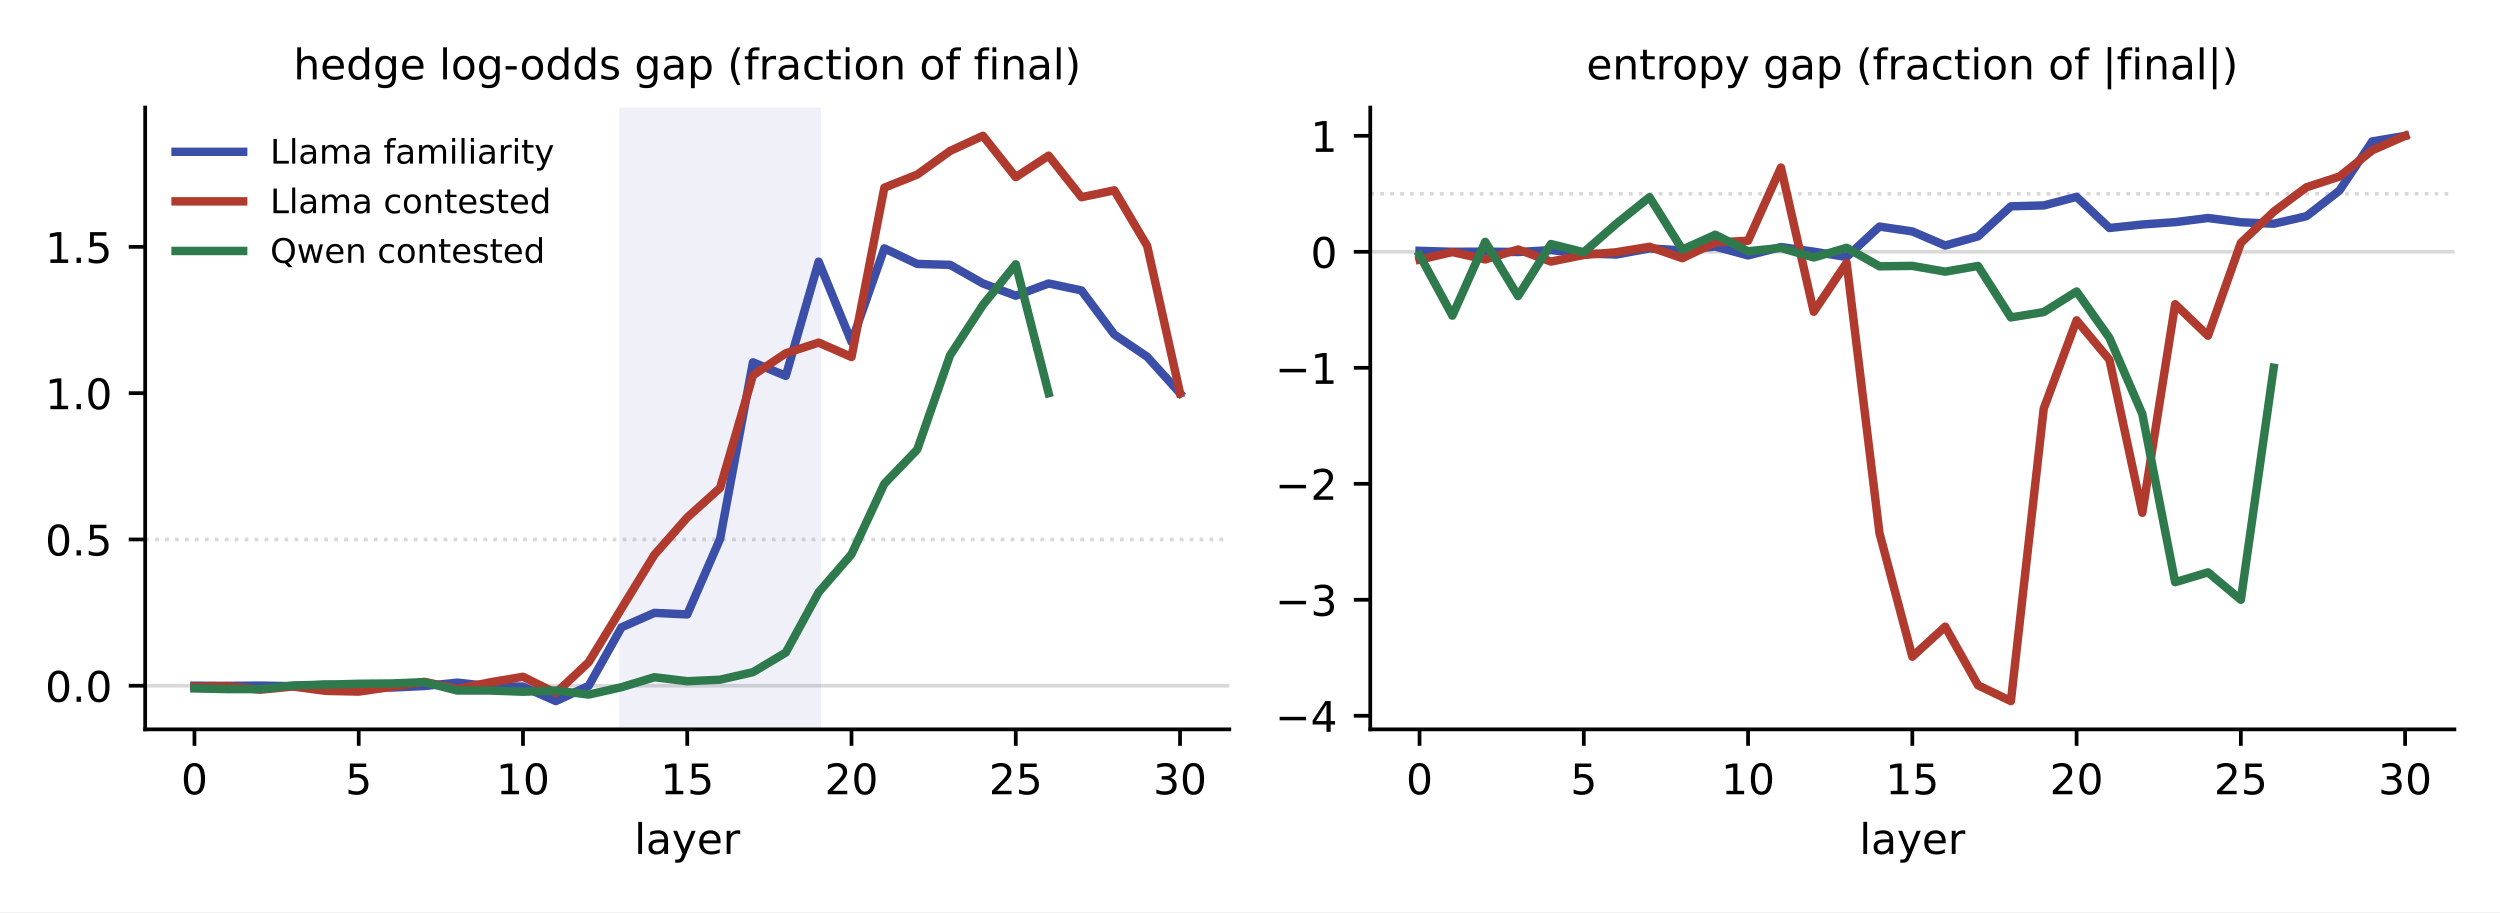
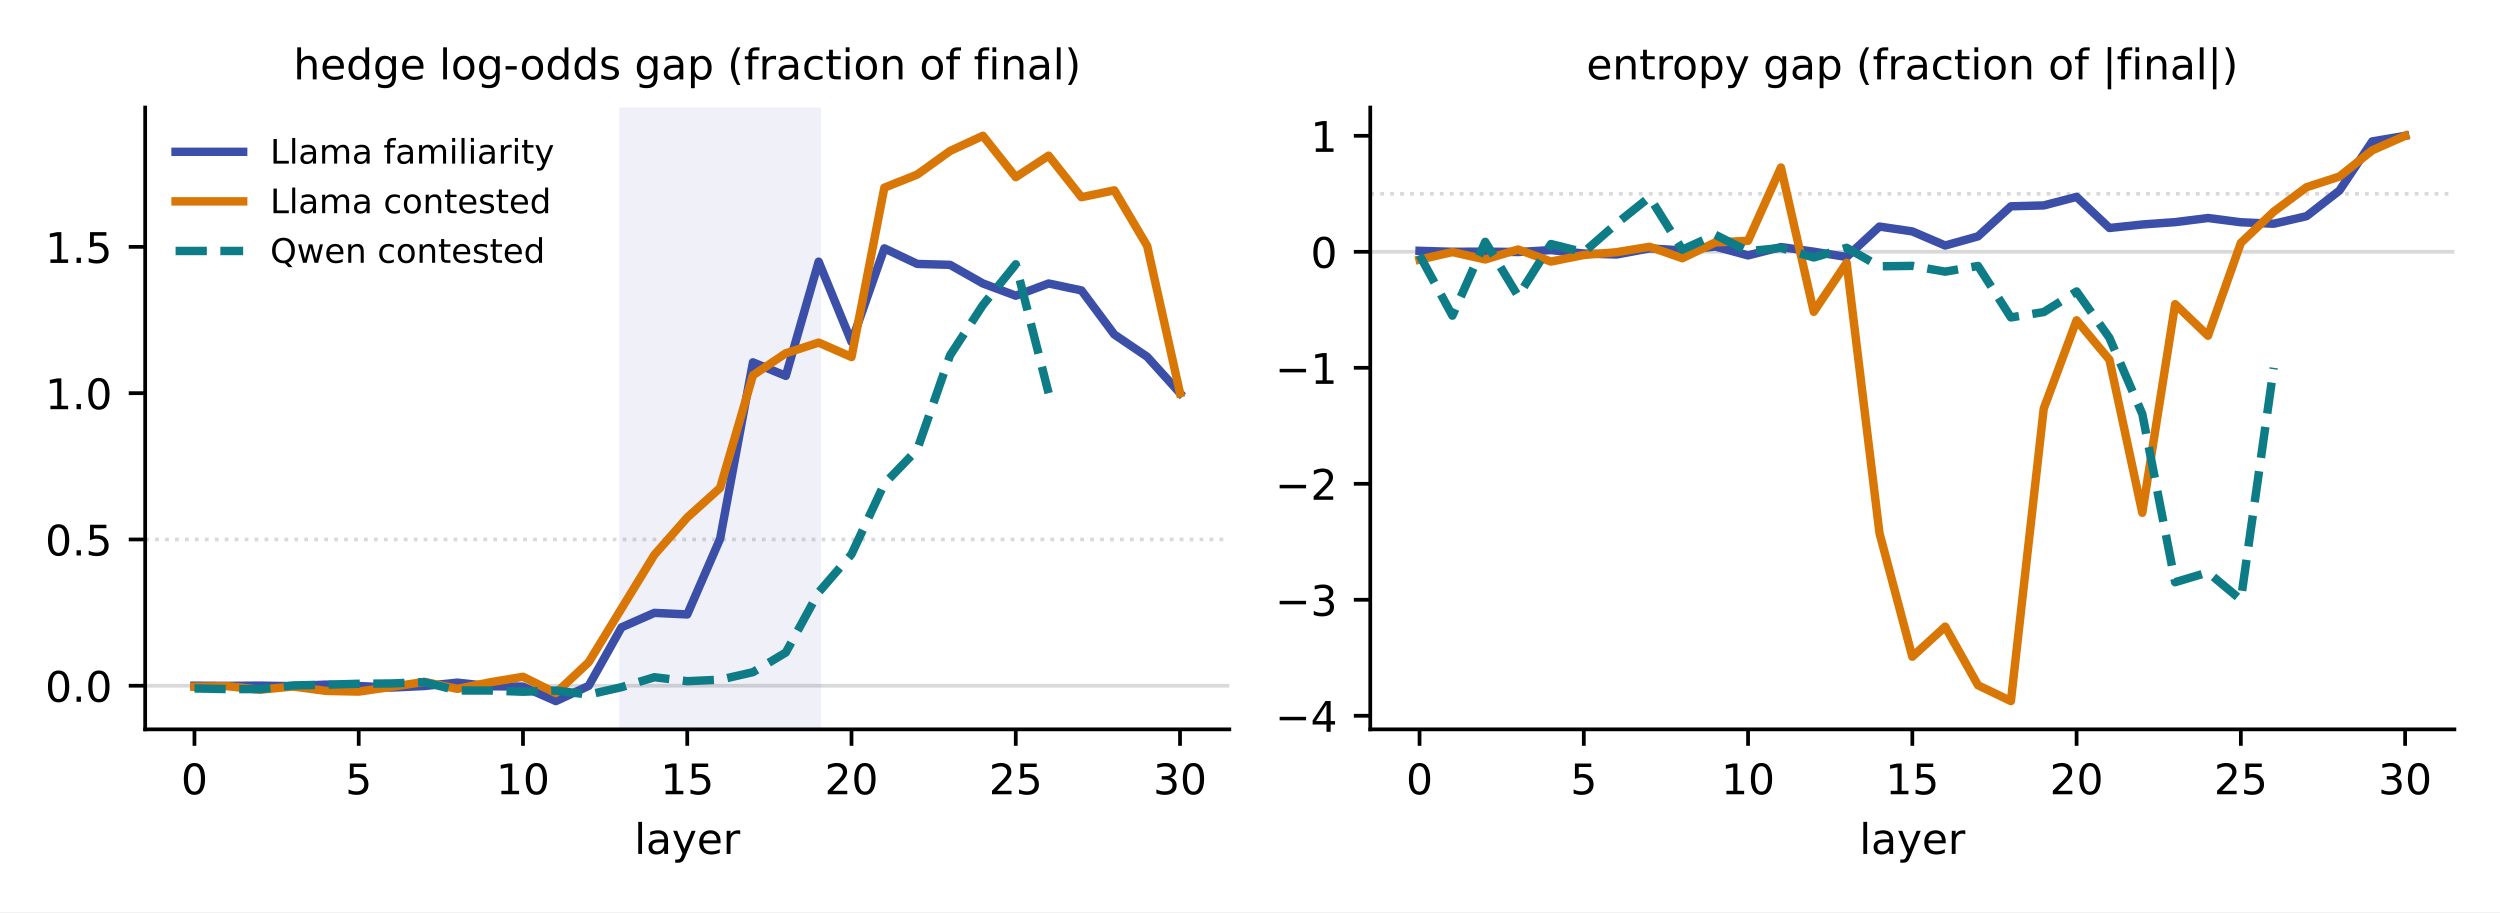
<svg xmlns="http://www.w3.org/2000/svg" xmlns:xlink="http://www.w3.org/1999/xlink" width="532.8pt" height="194.4pt" viewBox="0 0 532.8 194.4" version="1.1">
  <defs>
    <style type="text/css">*{stroke-linejoin: round; stroke-linecap: butt}</style>
  </defs>
  <g id="figure_1">
    <g id="patch_1">
      <path d="M 0 194.4  L 532.8 194.4  L 532.8 0  L 0 0  z " style="fill: #ffffff" />
    </g>
    <g id="axes_1">
      <g id="patch_2">
        <path d="M 30.94 155.44  L 261.99 155.44  L 261.99 22.92  L 30.94 22.92  z " style="fill: #ffffff" />
      </g>
      <g id="line2d_1">
-         <path d="M 30.94 146.149  L 261.99 146.149  " clip-path="url(#pe43bc5d758)" style="fill: none; stroke: #d9d9d9; stroke-width: 0.8; stroke-linecap: square" />
+         <path d="M 30.94 146.149  L 261.99 146.149  " clip-path="url(#p97db6ee5e7)" style="fill: none; stroke: #d9d9d9; stroke-width: 0.8; stroke-linecap: square" />
      </g>
      <g id="line2d_2">
-         <path d="M 30.94 114.971  L 261.99 114.971  " clip-path="url(#pe43bc5d758)" style="fill: none; stroke-dasharray: 0.8,1.32; stroke-dashoffset: 0; stroke: #d9d9d9; stroke-width: 0.8" />
+         <path d="M 30.94 114.971  L 261.99 114.971  " clip-path="url(#p97db6ee5e7)" style="fill: none; stroke-dasharray: 0.8,1.32; stroke-dashoffset: 0; stroke: #d9d9d9; stroke-width: 0.8" />
      </g>
      <g id="patch_3">
-         <path d="M 132.462 155.44  L 174.471 155.44  L 174.471 22.92  L 132.462 22.92  z " clip-path="url(#pe43bc5d758)" style="fill: #3b4fa8; opacity: 0.08; stroke: #3b4fa8; stroke-linejoin: miter" />
+         <path d="M 132.462 155.44  L 174.471 155.44  L 174.471 22.92  L 132.462 22.92  z " clip-path="url(#p97db6ee5e7)" style="fill: #3b4fa8; opacity: 0.08; stroke: #3b4fa8; stroke-linejoin: miter" />
      </g>
      <g id="matplotlib.axis_1">
        <g id="xtick_1">
          <g id="line2d_3">
            <defs>
-               <path id="mcd26a7accd" d="M 0 0  L 0 3.5  " style="stroke: #000000; stroke-width: 0.8" />
+               <path id="m2cc9c3b77b" d="M 0 0  L 0 3.5  " style="stroke: #000000; stroke-width: 0.8" />
            </defs>
            <g>
-               <use xlink:href="#mcd26a7accd" x="41.442" y="155.44" style="stroke: #000000; stroke-width: 0.8" />
+               <use xlink:href="#m2cc9c3b77b" x="41.442" y="155.44" style="stroke: #000000; stroke-width: 0.8" />
            </g>
          </g>
          <g id="text_1">
            <g transform="translate(38.57915 169.2786) scale(0.09 -0.09)">
              <defs>
                <path id="DejaVuSans-30" d="M 2034 4250  Q 1547 4250 1301 3770  Q 1056 3291 1056 2328  Q 1056 1369 1301 889  Q 1547 409 2034 409  Q 2525 409 2770 889  Q 3016 1369 3016 2328  Q 3016 3291 2770 3770  Q 2525 4250 2034 4250  z M 2034 4750  Q 2819 4750 3233 4129  Q 3647 3509 3647 2328  Q 3647 1150 3233 529  Q 2819 -91 2034 -91  Q 1250 -91 836 529  Q 422 1150 422 2328  Q 422 3509 836 4129  Q 1250 4750 2034 4750  z " transform="scale(0.015625)" />
              </defs>
              <use xlink:href="#DejaVuSans-30" />
            </g>
          </g>
        </g>
        <g id="xtick_2">
          <g id="line2d_4">
            <g>
-               <use xlink:href="#mcd26a7accd" x="76.45" y="155.44" style="stroke: #000000; stroke-width: 0.8" />
+               <use xlink:href="#m2cc9c3b77b" x="76.45" y="155.44" style="stroke: #000000; stroke-width: 0.8" />
            </g>
          </g>
          <g id="text_2">
            <g transform="translate(73.58672 169.2786) scale(0.09 -0.09)">
              <defs>
                <path id="DejaVuSans-35" d="M 691 4666  L 3169 4666  L 3169 4134  L 1269 4134  L 1269 2991  Q 1406 3038 1543 3061  Q 1681 3084 1819 3084  Q 2600 3084 3056 2656  Q 3513 2228 3513 1497  Q 3513 744 3044 326  Q 2575 -91 1722 -91  Q 1428 -91 1123 -41  Q 819 9 494 109  L 494 744  Q 775 591 1075 516  Q 1375 441 1709 441  Q 2250 441 2565 725  Q 2881 1009 2881 1497  Q 2881 1984 2565 2268  Q 2250 2553 1709 2553  Q 1456 2553 1204 2497  Q 953 2441 691 2322  L 691 4666  z " transform="scale(0.015625)" />
              </defs>
              <use xlink:href="#DejaVuSans-35" />
            </g>
          </g>
        </g>
        <g id="xtick_3">
          <g id="line2d_5">
            <g>
-               <use xlink:href="#mcd26a7accd" x="111.457" y="155.44" style="stroke: #000000; stroke-width: 0.8" />
+               <use xlink:href="#m2cc9c3b77b" x="111.457" y="155.44" style="stroke: #000000; stroke-width: 0.8" />
            </g>
          </g>
          <g id="text_3">
            <g transform="translate(105.7312 169.2786) scale(0.09 -0.09)">
              <defs>
                <path id="DejaVuSans-31" d="M 794 531  L 1825 531  L 1825 4091  L 703 3866  L 703 4441  L 1819 4666  L 2450 4666  L 2450 531  L 3481 531  L 3481 0  L 794 0  L 794 531  z " transform="scale(0.015625)" />
              </defs>
              <use xlink:href="#DejaVuSans-31" />
              <use xlink:href="#DejaVuSans-30" transform="translate(63.62305 0)" />
            </g>
          </g>
        </g>
        <g id="xtick_4">
          <g id="line2d_6">
            <g>
-               <use xlink:href="#mcd26a7accd" x="146.465" y="155.44" style="stroke: #000000; stroke-width: 0.8" />
+               <use xlink:href="#m2cc9c3b77b" x="146.465" y="155.44" style="stroke: #000000; stroke-width: 0.8" />
            </g>
          </g>
          <g id="text_4">
            <g transform="translate(140.7388 169.2786) scale(0.09 -0.09)">
              <use xlink:href="#DejaVuSans-31" />
              <use xlink:href="#DejaVuSans-35" transform="translate(63.62305 0)" />
            </g>
          </g>
        </g>
        <g id="xtick_5">
          <g id="line2d_7">
            <g>
-               <use xlink:href="#mcd26a7accd" x="181.473" y="155.44" style="stroke: #000000; stroke-width: 0.8" />
+               <use xlink:href="#m2cc9c3b77b" x="181.473" y="155.44" style="stroke: #000000; stroke-width: 0.8" />
            </g>
          </g>
          <g id="text_5">
            <g transform="translate(175.7463 169.2786) scale(0.09 -0.09)">
              <defs>
                <path id="DejaVuSans-32" d="M 1228 531  L 3431 531  L 3431 0  L 469 0  L 469 531  Q 828 903 1448 1529  Q 2069 2156 2228 2338  Q 2531 2678 2651 2914  Q 2772 3150 2772 3378  Q 2772 3750 2511 3984  Q 2250 4219 1831 4219  Q 1534 4219 1204 4116  Q 875 4013 500 3803  L 500 4441  Q 881 4594 1212 4672  Q 1544 4750 1819 4750  Q 2544 4750 2975 4387  Q 3406 4025 3406 3419  Q 3406 3131 3298 2873  Q 3191 2616 2906 2266  Q 2828 2175 2409 1742  Q 1991 1309 1228 531  z " transform="scale(0.015625)" />
              </defs>
              <use xlink:href="#DejaVuSans-32" />
              <use xlink:href="#DejaVuSans-30" transform="translate(63.62305 0)" />
            </g>
          </g>
        </g>
        <g id="xtick_6">
          <g id="line2d_8">
            <g>
-               <use xlink:href="#mcd26a7accd" x="216.48" y="155.44" style="stroke: #000000; stroke-width: 0.8" />
+               <use xlink:href="#m2cc9c3b77b" x="216.48" y="155.44" style="stroke: #000000; stroke-width: 0.8" />
            </g>
          </g>
          <g id="text_6">
            <g transform="translate(210.7539 169.2786) scale(0.09 -0.09)">
              <use xlink:href="#DejaVuSans-32" />
              <use xlink:href="#DejaVuSans-35" transform="translate(63.62305 0)" />
            </g>
          </g>
        </g>
        <g id="xtick_7">
          <g id="line2d_9">
            <g>
-               <use xlink:href="#mcd26a7accd" x="251.488" y="155.44" style="stroke: #000000; stroke-width: 0.8" />
+               <use xlink:href="#m2cc9c3b77b" x="251.488" y="155.44" style="stroke: #000000; stroke-width: 0.8" />
            </g>
          </g>
          <g id="text_7">
            <g transform="translate(245.7615 169.2786) scale(0.09 -0.09)">
              <defs>
                <path id="DejaVuSans-33" d="M 2597 2516  Q 3050 2419 3304 2112  Q 3559 1806 3559 1356  Q 3559 666 3084 287  Q 2609 -91 1734 -91  Q 1441 -91 1130 -33  Q 819 25 488 141  L 488 750  Q 750 597 1062 519  Q 1375 441 1716 441  Q 2309 441 2620 675  Q 2931 909 2931 1356  Q 2931 1769 2642 2001  Q 2353 2234 1838 2234  L 1294 2234  L 1294 2753  L 1863 2753  Q 2328 2753 2575 2939  Q 2822 3125 2822 3475  Q 2822 3834 2567 4026  Q 2313 4219 1838 4219  Q 1578 4219 1281 4162  Q 984 4106 628 3988  L 628 4550  Q 988 4650 1302 4700  Q 1616 4750 1894 4750  Q 2613 4750 3031 4423  Q 3450 4097 3450 3541  Q 3450 3153 3228 2886  Q 3006 2619 2597 2516  z " transform="scale(0.015625)" />
              </defs>
              <use xlink:href="#DejaVuSans-33" />
              <use xlink:href="#DejaVuSans-30" transform="translate(63.62305 0)" />
            </g>
          </g>
        </g>
        <g id="text_8">
          <g transform="translate(135.1749 181.9889) scale(0.09 -0.09)">
            <defs>
              <path id="DejaVuSans-6c" d="M 603 4863  L 1178 4863  L 1178 0  L 603 0  L 603 4863  z " transform="scale(0.015625)" />
              <path id="DejaVuSans-61" d="M 2194 1759  Q 1497 1759 1228 1600  Q 959 1441 959 1056  Q 959 750 1161 570  Q 1363 391 1709 391  Q 2188 391 2477 730  Q 2766 1069 2766 1631  L 2766 1759  L 2194 1759  z M 3341 1997  L 3341 0  L 2766 0  L 2766 531  Q 2569 213 2275 61  Q 1981 -91 1556 -91  Q 1019 -91 701 211  Q 384 513 384 1019  Q 384 1609 779 1909  Q 1175 2209 1959 2209  L 2766 2209  L 2766 2266  Q 2766 2663 2505 2880  Q 2244 3097 1772 3097  Q 1472 3097 1187 3025  Q 903 2953 641 2809  L 641 3341  Q 956 3463 1253 3523  Q 1550 3584 1831 3584  Q 2591 3584 2966 3190  Q 3341 2797 3341 1997  z " transform="scale(0.015625)" />
              <path id="DejaVuSans-79" d="M 2059 -325  Q 1816 -950 1584 -1140  Q 1353 -1331 966 -1331  L 506 -1331  L 506 -850  L 844 -850  Q 1081 -850 1212 -737  Q 1344 -625 1503 -206  L 1606 56  L 191 3500  L 800 3500  L 1894 763  L 2988 3500  L 3597 3500  L 2059 -325  z " transform="scale(0.015625)" />
              <path id="DejaVuSans-65" d="M 3597 1894  L 3597 1613  L 953 1613  Q 991 1019 1311 708  Q 1631 397 2203 397  Q 2534 397 2845 478  Q 3156 559 3463 722  L 3463 178  Q 3153 47 2828 -22  Q 2503 -91 2169 -91  Q 1331 -91 842 396  Q 353 884 353 1716  Q 353 2575 817 3079  Q 1281 3584 2069 3584  Q 2775 3584 3186 3129  Q 3597 2675 3597 1894  z M 3022 2063  Q 3016 2534 2758 2815  Q 2500 3097 2075 3097  Q 1594 3097 1305 2825  Q 1016 2553 972 2059  L 3022 2063  z " transform="scale(0.015625)" />
              <path id="DejaVuSans-72" d="M 2631 2963  Q 2534 3019 2420 3045  Q 2306 3072 2169 3072  Q 1681 3072 1420 2755  Q 1159 2438 1159 1844  L 1159 0  L 581 0  L 581 3500  L 1159 3500  L 1159 2956  Q 1341 3275 1631 3429  Q 1922 3584 2338 3584  Q 2397 3584 2469 3576  Q 2541 3569 2628 3553  L 2631 2963  z " transform="scale(0.015625)" />
            </defs>
            <use xlink:href="#DejaVuSans-6c" />
            <use xlink:href="#DejaVuSans-61" transform="translate(27.7832 0)" />
            <use xlink:href="#DejaVuSans-79" transform="translate(89.0625 0)" />
            <use xlink:href="#DejaVuSans-65" transform="translate(148.2422 0)" />
            <use xlink:href="#DejaVuSans-72" transform="translate(209.7656 0)" />
          </g>
        </g>
      </g>
      <g id="matplotlib.axis_2">
        <g id="ytick_1">
          <g id="line2d_10">
            <defs>
-               <path id="m6754bb987f" d="M 0 0  L -3.5 0  " style="stroke: #000000; stroke-width: 0.8" />
+               <path id="mc932a46a97" d="M 0 0  L -3.5 0  " style="stroke: #000000; stroke-width: 0.8" />
            </defs>
            <g>
-               <use xlink:href="#m6754bb987f" x="30.94" y="146.149" style="stroke: #000000; stroke-width: 0.8" />
+               <use xlink:href="#mc932a46a97" x="30.94" y="146.149" style="stroke: #000000; stroke-width: 0.8" />
            </g>
          </g>
          <g id="text_9">
            <g transform="translate(9.627188 149.5678) scale(0.09 -0.09)">
              <defs>
                <path id="DejaVuSans-2e" d="M 684 794  L 1344 794  L 1344 0  L 684 0  L 684 794  z " transform="scale(0.015625)" />
              </defs>
              <use xlink:href="#DejaVuSans-30" />
              <use xlink:href="#DejaVuSans-2e" transform="translate(63.62305 0)" />
              <use xlink:href="#DejaVuSans-30" transform="translate(95.41016 0)" />
            </g>
          </g>
        </g>
        <g id="ytick_2">
          <g id="line2d_11">
            <g>
-               <use xlink:href="#m6754bb987f" x="30.94" y="114.971" style="stroke: #000000; stroke-width: 0.8" />
+               <use xlink:href="#mc932a46a97" x="30.94" y="114.971" style="stroke: #000000; stroke-width: 0.8" />
            </g>
          </g>
          <g id="text_10">
            <g transform="translate(9.627188 118.3899) scale(0.09 -0.09)">
              <use xlink:href="#DejaVuSans-30" />
              <use xlink:href="#DejaVuSans-2e" transform="translate(63.62305 0)" />
              <use xlink:href="#DejaVuSans-35" transform="translate(95.41016 0)" />
            </g>
          </g>
        </g>
        <g id="ytick_3">
          <g id="line2d_12">
            <g>
-               <use xlink:href="#m6754bb987f" x="30.94" y="83.793" style="stroke: #000000; stroke-width: 0.8" />
+               <use xlink:href="#mc932a46a97" x="30.94" y="83.793" style="stroke: #000000; stroke-width: 0.8" />
            </g>
          </g>
          <g id="text_11">
            <g transform="translate(9.627188 87.21202) scale(0.09 -0.09)">
              <use xlink:href="#DejaVuSans-31" />
              <use xlink:href="#DejaVuSans-2e" transform="translate(63.62305 0)" />
              <use xlink:href="#DejaVuSans-30" transform="translate(95.41016 0)" />
            </g>
          </g>
        </g>
        <g id="ytick_4">
          <g id="line2d_13">
            <g>
-               <use xlink:href="#m6754bb987f" x="30.94" y="52.615" style="stroke: #000000; stroke-width: 0.8" />
+               <use xlink:href="#mc932a46a97" x="30.94" y="52.615" style="stroke: #000000; stroke-width: 0.8" />
            </g>
          </g>
          <g id="text_12">
            <g transform="translate(9.627188 56.03413) scale(0.09 -0.09)">
              <use xlink:href="#DejaVuSans-31" />
              <use xlink:href="#DejaVuSans-2e" transform="translate(63.62305 0)" />
              <use xlink:href="#DejaVuSans-35" transform="translate(95.41016 0)" />
            </g>
          </g>
        </g>
      </g>
      <g id="line2d_14">
-         <path d="M 41.442 146.134  L 48.444 146.167  L 55.445 146.115  L 62.447 146.236  L 69.448 145.899  L 76.45 146.203  L 83.451 146.533  L 90.453 146.202  L 97.454 145.484  L 104.456 146.25  L 111.457 146.325  L 118.459 149.416  L 125.46 146.168  L 132.462 133.692  L 139.463 130.615  L 146.465 130.953  L 153.467 114.842  L 160.468 77.22  L 167.47 80.106  L 174.471 55.769  L 181.473 72.871  L 188.474 52.934  L 195.476 56.247  L 202.477 56.442  L 209.479 60.414  L 216.48 63.022  L 223.482 60.415  L 230.483 61.898  L 237.485 71.294  L 244.486 76.034  L 251.488 83.793  " clip-path="url(#pe43bc5d758)" style="fill: none; stroke: #3b4fa8; stroke-width: 1.8; stroke-linecap: square" />
+         <path d="M 41.442 146.134  L 48.444 146.167  L 55.445 146.115  L 62.447 146.236  L 69.448 145.899  L 76.45 146.203  L 83.451 146.533  L 90.453 146.202  L 97.454 145.484  L 104.456 146.25  L 111.457 146.325  L 118.459 149.416  L 125.46 146.168  L 132.462 133.692  L 139.463 130.615  L 146.465 130.953  L 153.467 114.842  L 160.468 77.22  L 167.47 80.106  L 174.471 55.769  L 181.473 72.871  L 188.474 52.934  L 195.476 56.247  L 202.477 56.442  L 209.479 60.414  L 216.48 63.022  L 223.482 60.415  L 230.483 61.898  L 237.485 71.294  L 244.486 76.034  L 251.488 83.793  " clip-path="url(#p97db6ee5e7)" style="fill: none; stroke: #3b4fa8; stroke-width: 1.8; stroke-linecap: square" />
      </g>
      <g id="line2d_15">
-         <path d="M 41.442 146.356  L 48.444 146.233  L 55.445 146.988  L 62.447 146.307  L 69.448 147.244  L 76.45 147.393  L 83.451 146.375  L 90.453 145.32  L 97.454 146.813  L 104.456 145.408  L 111.457 144.233  L 118.459 147.71  L 125.46 141.13  L 132.462 129.674  L 139.463 118.234  L 146.465 110.288  L 153.467 103.983  L 160.468 79.991  L 167.47 75.283  L 174.471 73.013  L 181.473 76.087  L 188.474 39.997  L 195.476 37.207  L 202.477 32.172  L 209.479 28.944  L 216.48 37.754  L 223.482 33.177  L 230.483 42.024  L 237.485 40.562  L 244.486 52.411  L 251.488 83.793  " clip-path="url(#pe43bc5d758)" style="fill: none; stroke: #b03a2e; stroke-width: 1.8; stroke-linecap: square" />
+         <path d="M 41.442 146.356  L 48.444 146.233  L 55.445 146.988  L 62.447 146.307  L 69.448 147.244  L 76.45 147.393  L 83.451 146.375  L 90.453 145.32  L 97.454 146.813  L 104.456 145.408  L 111.457 144.233  L 118.459 147.71  L 125.46 141.13  L 132.462 129.674  L 139.463 118.234  L 146.465 110.288  L 153.467 103.983  L 160.468 79.991  L 167.47 75.283  L 174.471 73.013  L 181.473 76.087  L 188.474 39.997  L 195.476 37.207  L 202.477 32.172  L 209.479 28.944  L 216.48 37.754  L 223.482 33.177  L 230.483 42.024  L 237.485 40.562  L 244.486 52.411  L 251.488 83.793  " clip-path="url(#p97db6ee5e7)" style="fill: none; stroke: #d97706; stroke-width: 1.8; stroke-linecap: square" />
      </g>
      <g id="line2d_16">
-         <path d="M 41.442 146.717  L 48.444 146.863  L 55.445 146.873  L 62.447 146.078  L 69.448 145.917  L 76.45 145.724  L 83.451 145.657  L 90.453 145.369  L 97.454 147.162  L 104.456 147.166  L 111.457 147.423  L 118.459 147.166  L 125.46 148.029  L 132.462 146.454  L 139.463 144.329  L 146.465 145.178  L 153.467 144.855  L 160.468 143.252  L 167.47 139.066  L 174.471 126.23  L 181.473 118.126  L 188.474 103.09  L 195.476 95.823  L 202.477 75.726  L 209.479 64.999  L 216.48 56.328  L 223.482 83.793  " clip-path="url(#pe43bc5d758)" style="fill: none; stroke: #2f7a4d; stroke-width: 1.8; stroke-linecap: square" />
+         <path d="M 41.442 146.717  L 48.444 146.863  L 55.445 146.873  L 62.447 146.078  L 69.448 145.917  L 76.45 145.724  L 83.451 145.657  L 90.453 145.369  L 97.454 147.162  L 104.456 147.166  L 111.457 147.423  L 118.459 147.166  L 125.46 148.029  L 132.462 146.454  L 139.463 144.329  L 146.465 145.178  L 153.467 144.855  L 160.468 143.252  L 167.47 139.066  L 174.471 126.23  L 181.473 118.126  L 188.474 103.09  L 195.476 95.823  L 202.477 75.726  L 209.479 64.999  L 216.48 56.328  L 223.482 83.793  " clip-path="url(#p97db6ee5e7)" style="fill: none; stroke-dasharray: 6.66,2.88; stroke-dashoffset: 0; stroke: #0e7c86; stroke-width: 1.8" />
      </g>
      <g id="patch_4">
        <path d="M 30.94 155.44  L 30.94 22.92  " style="fill: none; stroke: #000000; stroke-width: 0.8; stroke-linejoin: miter; stroke-linecap: square" />
      </g>
      <g id="patch_5">
        <path d="M 30.94 155.44  L 261.99 155.44  " style="fill: none; stroke: #000000; stroke-width: 0.8; stroke-linejoin: miter; stroke-linecap: square" />
      </g>
      <g id="text_13">
        <g transform="translate(62.53156 16.92) scale(0.09 -0.09)">
          <defs>
            <path id="DejaVuSans-68" d="M 3513 2113  L 3513 0  L 2938 0  L 2938 2094  Q 2938 2591 2744 2837  Q 2550 3084 2163 3084  Q 1697 3084 1428 2787  Q 1159 2491 1159 1978  L 1159 0  L 581 0  L 581 4863  L 1159 4863  L 1159 2956  Q 1366 3272 1645 3428  Q 1925 3584 2291 3584  Q 2894 3584 3203 3211  Q 3513 2838 3513 2113  z " transform="scale(0.015625)" />
            <path id="DejaVuSans-64" d="M 2906 2969  L 2906 4863  L 3481 4863  L 3481 0  L 2906 0  L 2906 525  Q 2725 213 2448 61  Q 2172 -91 1784 -91  Q 1150 -91 751 415  Q 353 922 353 1747  Q 353 2572 751 3078  Q 1150 3584 1784 3584  Q 2172 3584 2448 3432  Q 2725 3281 2906 2969  z M 947 1747  Q 947 1113 1208 752  Q 1469 391 1925 391  Q 2381 391 2643 752  Q 2906 1113 2906 1747  Q 2906 2381 2643 2742  Q 2381 3103 1925 3103  Q 1469 3103 1208 2742  Q 947 2381 947 1747  z " transform="scale(0.015625)" />
            <path id="DejaVuSans-67" d="M 2906 1791  Q 2906 2416 2648 2759  Q 2391 3103 1925 3103  Q 1463 3103 1205 2759  Q 947 2416 947 1791  Q 947 1169 1205 825  Q 1463 481 1925 481  Q 2391 481 2648 825  Q 2906 1169 2906 1791  z M 3481 434  Q 3481 -459 3084 -895  Q 2688 -1331 1869 -1331  Q 1566 -1331 1297 -1286  Q 1028 -1241 775 -1147  L 775 -588  Q 1028 -725 1275 -790  Q 1522 -856 1778 -856  Q 2344 -856 2625 -561  Q 2906 -266 2906 331  L 2906 616  Q 2728 306 2450 153  Q 2172 0 1784 0  Q 1141 0 747 490  Q 353 981 353 1791  Q 353 2603 747 3093  Q 1141 3584 1784 3584  Q 2172 3584 2450 3431  Q 2728 3278 2906 2969  L 2906 3500  L 3481 3500  L 3481 434  z " transform="scale(0.015625)" />
            <path id="DejaVuSans-20" transform="scale(0.015625)" />
            <path id="DejaVuSans-6f" d="M 1959 3097  Q 1497 3097 1228 2736  Q 959 2375 959 1747  Q 959 1119 1226 758  Q 1494 397 1959 397  Q 2419 397 2687 759  Q 2956 1122 2956 1747  Q 2956 2369 2687 2733  Q 2419 3097 1959 3097  z M 1959 3584  Q 2709 3584 3137 3096  Q 3566 2609 3566 1747  Q 3566 888 3137 398  Q 2709 -91 1959 -91  Q 1206 -91 779 398  Q 353 888 353 1747  Q 353 2609 779 3096  Q 1206 3584 1959 3584  z " transform="scale(0.015625)" />
            <path id="DejaVuSans-2d" d="M 313 2009  L 1997 2009  L 1997 1497  L 313 1497  L 313 2009  z " transform="scale(0.015625)" />
            <path id="DejaVuSans-73" d="M 2834 3397  L 2834 2853  Q 2591 2978 2328 3040  Q 2066 3103 1784 3103  Q 1356 3103 1142 2972  Q 928 2841 928 2578  Q 928 2378 1081 2264  Q 1234 2150 1697 2047  L 1894 2003  Q 2506 1872 2764 1633  Q 3022 1394 3022 966  Q 3022 478 2636 193  Q 2250 -91 1575 -91  Q 1294 -91 989 -36  Q 684 19 347 128  L 347 722  Q 666 556 975 473  Q 1284 391 1588 391  Q 1994 391 2212 530  Q 2431 669 2431 922  Q 2431 1156 2273 1281  Q 2116 1406 1581 1522  L 1381 1569  Q 847 1681 609 1914  Q 372 2147 372 2553  Q 372 3047 722 3315  Q 1072 3584 1716 3584  Q 2034 3584 2315 3537  Q 2597 3491 2834 3397  z " transform="scale(0.015625)" />
            <path id="DejaVuSans-70" d="M 1159 525  L 1159 -1331  L 581 -1331  L 581 3500  L 1159 3500  L 1159 2969  Q 1341 3281 1617 3432  Q 1894 3584 2278 3584  Q 2916 3584 3314 3078  Q 3713 2572 3713 1747  Q 3713 922 3314 415  Q 2916 -91 2278 -91  Q 1894 -91 1617 61  Q 1341 213 1159 525  z M 3116 1747  Q 3116 2381 2855 2742  Q 2594 3103 2138 3103  Q 1681 3103 1420 2742  Q 1159 2381 1159 1747  Q 1159 1113 1420 752  Q 1681 391 2138 391  Q 2594 391 2855 752  Q 3116 1113 3116 1747  z " transform="scale(0.015625)" />
            <path id="DejaVuSans-28" d="M 1984 4856  Q 1566 4138 1362 3434  Q 1159 2731 1159 2009  Q 1159 1288 1364 580  Q 1569 -128 1984 -844  L 1484 -844  Q 1016 -109 783 600  Q 550 1309 550 2009  Q 550 2706 781 3412  Q 1013 4119 1484 4856  L 1984 4856  z " transform="scale(0.015625)" />
            <path id="DejaVuSans-66" d="M 2375 4863  L 2375 4384  L 1825 4384  Q 1516 4384 1395 4259  Q 1275 4134 1275 3809  L 1275 3500  L 2222 3500  L 2222 3053  L 1275 3053  L 1275 0  L 697 0  L 697 3053  L 147 3053  L 147 3500  L 697 3500  L 697 3744  Q 697 4328 969 4595  Q 1241 4863 1831 4863  L 2375 4863  z " transform="scale(0.015625)" />
            <path id="DejaVuSans-63" d="M 3122 3366  L 3122 2828  Q 2878 2963 2633 3030  Q 2388 3097 2138 3097  Q 1578 3097 1268 2742  Q 959 2388 959 1747  Q 959 1106 1268 751  Q 1578 397 2138 397  Q 2388 397 2633 464  Q 2878 531 3122 666  L 3122 134  Q 2881 22 2623 -34  Q 2366 -91 2075 -91  Q 1284 -91 818 406  Q 353 903 353 1747  Q 353 2603 823 3093  Q 1294 3584 2113 3584  Q 2378 3584 2631 3529  Q 2884 3475 3122 3366  z " transform="scale(0.015625)" />
            <path id="DejaVuSans-74" d="M 1172 4494  L 1172 3500  L 2356 3500  L 2356 3053  L 1172 3053  L 1172 1153  Q 1172 725 1289 603  Q 1406 481 1766 481  L 2356 481  L 2356 0  L 1766 0  Q 1100 0 847 248  Q 594 497 594 1153  L 594 3053  L 172 3053  L 172 3500  L 594 3500  L 594 4494  L 1172 4494  z " transform="scale(0.015625)" />
            <path id="DejaVuSans-69" d="M 603 3500  L 1178 3500  L 1178 0  L 603 0  L 603 3500  z M 603 4863  L 1178 4863  L 1178 4134  L 603 4134  L 603 4863  z " transform="scale(0.015625)" />
            <path id="DejaVuSans-6e" d="M 3513 2113  L 3513 0  L 2938 0  L 2938 2094  Q 2938 2591 2744 2837  Q 2550 3084 2163 3084  Q 1697 3084 1428 2787  Q 1159 2491 1159 1978  L 1159 0  L 581 0  L 581 3500  L 1159 3500  L 1159 2956  Q 1366 3272 1645 3428  Q 1925 3584 2291 3584  Q 2894 3584 3203 3211  Q 3513 2838 3513 2113  z " transform="scale(0.015625)" />
            <path id="DejaVuSans-29" d="M 513 4856  L 1013 4856  Q 1481 4119 1714 3412  Q 1947 2706 1947 2009  Q 1947 1309 1714 600  Q 1481 -109 1013 -844  L 513 -844  Q 928 -128 1133 580  Q 1338 1288 1338 2009  Q 1338 2731 1133 3434  Q 928 4138 513 4856  z " transform="scale(0.015625)" />
          </defs>
          <use xlink:href="#DejaVuSans-68" />
          <use xlink:href="#DejaVuSans-65" transform="translate(63.37891 0)" />
          <use xlink:href="#DejaVuSans-64" transform="translate(124.9023 0)" />
          <use xlink:href="#DejaVuSans-67" transform="translate(188.3789 0)" />
          <use xlink:href="#DejaVuSans-65" transform="translate(251.8555 0)" />
          <use xlink:href="#DejaVuSans-20" transform="translate(313.3789 0)" />
          <use xlink:href="#DejaVuSans-6c" transform="translate(345.166 0)" />
          <use xlink:href="#DejaVuSans-6f" transform="translate(372.9492 0)" />
          <use xlink:href="#DejaVuSans-67" transform="translate(434.1309 0)" />
          <use xlink:href="#DejaVuSans-2d" transform="translate(497.6074 0)" />
          <use xlink:href="#DejaVuSans-6f" transform="translate(535.5664 0)" />
          <use xlink:href="#DejaVuSans-64" transform="translate(596.748 0)" />
          <use xlink:href="#DejaVuSans-64" transform="translate(660.2246 0)" />
          <use xlink:href="#DejaVuSans-73" transform="translate(723.7012 0)" />
          <use xlink:href="#DejaVuSans-20" transform="translate(775.8008 0)" />
          <use xlink:href="#DejaVuSans-67" transform="translate(807.5879 0)" />
          <use xlink:href="#DejaVuSans-61" transform="translate(871.0645 0)" />
          <use xlink:href="#DejaVuSans-70" transform="translate(932.3438 0)" />
          <use xlink:href="#DejaVuSans-20" transform="translate(995.8203 0)" />
          <use xlink:href="#DejaVuSans-28" transform="translate(1027.607 0)" />
          <use xlink:href="#DejaVuSans-66" transform="translate(1066.621 0)" />
          <use xlink:href="#DejaVuSans-72" transform="translate(1101.826 0)" />
          <use xlink:href="#DejaVuSans-61" transform="translate(1142.939 0)" />
          <use xlink:href="#DejaVuSans-63" transform="translate(1204.219 0)" />
          <use xlink:href="#DejaVuSans-74" transform="translate(1259.199 0)" />
          <use xlink:href="#DejaVuSans-69" transform="translate(1298.408 0)" />
          <use xlink:href="#DejaVuSans-6f" transform="translate(1326.191 0)" />
          <use xlink:href="#DejaVuSans-6e" transform="translate(1387.373 0)" />
          <use xlink:href="#DejaVuSans-20" transform="translate(1450.752 0)" />
          <use xlink:href="#DejaVuSans-6f" transform="translate(1482.539 0)" />
          <use xlink:href="#DejaVuSans-66" transform="translate(1543.721 0)" />
          <use xlink:href="#DejaVuSans-20" transform="translate(1578.926 0)" />
          <use xlink:href="#DejaVuSans-66" transform="translate(1610.713 0)" />
          <use xlink:href="#DejaVuSans-69" transform="translate(1645.918 0)" />
          <use xlink:href="#DejaVuSans-6e" transform="translate(1673.701 0)" />
          <use xlink:href="#DejaVuSans-61" transform="translate(1737.08 0)" />
          <use xlink:href="#DejaVuSans-6c" transform="translate(1798.359 0)" />
          <use xlink:href="#DejaVuSans-29" transform="translate(1826.143 0)" />
        </g>
      </g>
      <g id="legend_1">
        <g id="line2d_17">
          <path d="M 37.42 32.351  L 44.62 32.351  L 51.82 32.351  " style="fill: none; stroke: #3b4fa8; stroke-width: 1.8; stroke-linecap: square" />
        </g>
        <g id="text_14">
          <g transform="translate(57.58 34.87087) scale(0.072 -0.072)">
            <defs>
              <path id="DejaVuSans-4c" d="M 628 4666  L 1259 4666  L 1259 531  L 3531 531  L 3531 0  L 628 0  L 628 4666  z " transform="scale(0.015625)" />
              <path id="DejaVuSans-6d" d="M 3328 2828  Q 3544 3216 3844 3400  Q 4144 3584 4550 3584  Q 5097 3584 5394 3201  Q 5691 2819 5691 2113  L 5691 0  L 5113 0  L 5113 2094  Q 5113 2597 4934 2840  Q 4756 3084 4391 3084  Q 3944 3084 3684 2787  Q 3425 2491 3425 1978  L 3425 0  L 2847 0  L 2847 2094  Q 2847 2600 2669 2842  Q 2491 3084 2119 3084  Q 1678 3084 1418 2786  Q 1159 2488 1159 1978  L 1159 0  L 581 0  L 581 3500  L 1159 3500  L 1159 2956  Q 1356 3278 1631 3431  Q 1906 3584 2284 3584  Q 2666 3584 2933 3390  Q 3200 3197 3328 2828  z " transform="scale(0.015625)" />
            </defs>
            <use xlink:href="#DejaVuSans-4c" />
            <use xlink:href="#DejaVuSans-6c" transform="translate(55.71289 0)" />
            <use xlink:href="#DejaVuSans-61" transform="translate(83.49609 0)" />
            <use xlink:href="#DejaVuSans-6d" transform="translate(144.7754 0)" />
            <use xlink:href="#DejaVuSans-61" transform="translate(242.1875 0)" />
            <use xlink:href="#DejaVuSans-20" transform="translate(303.4668 0)" />
            <use xlink:href="#DejaVuSans-66" transform="translate(335.2539 0)" />
            <use xlink:href="#DejaVuSans-61" transform="translate(370.459 0)" />
            <use xlink:href="#DejaVuSans-6d" transform="translate(431.7383 0)" />
            <use xlink:href="#DejaVuSans-69" transform="translate(529.1504 0)" />
            <use xlink:href="#DejaVuSans-6c" transform="translate(556.9336 0)" />
            <use xlink:href="#DejaVuSans-69" transform="translate(584.7168 0)" />
            <use xlink:href="#DejaVuSans-61" transform="translate(612.5 0)" />
            <use xlink:href="#DejaVuSans-72" transform="translate(673.7793 0)" />
            <use xlink:href="#DejaVuSans-69" transform="translate(714.8926 0)" />
            <use xlink:href="#DejaVuSans-74" transform="translate(742.6758 0)" />
            <use xlink:href="#DejaVuSans-79" transform="translate(781.8848 0)" />
          </g>
        </g>
        <g id="line2d_18">
-           <path d="M 37.42 42.919  L 44.62 42.919  L 51.82 42.919  " style="fill: none; stroke: #b03a2e; stroke-width: 1.8; stroke-linecap: square" />
+           <path d="M 37.42 42.919  L 44.62 42.919  L 51.82 42.919  " style="fill: none; stroke: #d97706; stroke-width: 1.8; stroke-linecap: square" />
        </g>
        <g id="text_15">
          <g transform="translate(57.58 45.43912) scale(0.072 -0.072)">
            <use xlink:href="#DejaVuSans-4c" />
            <use xlink:href="#DejaVuSans-6c" transform="translate(55.71289 0)" />
            <use xlink:href="#DejaVuSans-61" transform="translate(83.49609 0)" />
            <use xlink:href="#DejaVuSans-6d" transform="translate(144.7754 0)" />
            <use xlink:href="#DejaVuSans-61" transform="translate(242.1875 0)" />
            <use xlink:href="#DejaVuSans-20" transform="translate(303.4668 0)" />
            <use xlink:href="#DejaVuSans-63" transform="translate(335.2539 0)" />
            <use xlink:href="#DejaVuSans-6f" transform="translate(390.2344 0)" />
            <use xlink:href="#DejaVuSans-6e" transform="translate(451.416 0)" />
            <use xlink:href="#DejaVuSans-74" transform="translate(514.7949 0)" />
            <use xlink:href="#DejaVuSans-65" transform="translate(554.0039 0)" />
            <use xlink:href="#DejaVuSans-73" transform="translate(615.5273 0)" />
            <use xlink:href="#DejaVuSans-74" transform="translate(667.627 0)" />
            <use xlink:href="#DejaVuSans-65" transform="translate(706.8359 0)" />
            <use xlink:href="#DejaVuSans-64" transform="translate(768.3594 0)" />
          </g>
        </g>
        <g id="line2d_19">
-           <path d="M 37.42 53.487  L 44.62 53.487  L 51.82 53.487  " style="fill: none; stroke: #2f7a4d; stroke-width: 1.8; stroke-linecap: square" />
+           <path d="M 37.42 53.487  L 44.62 53.487  L 51.82 53.487  " style="fill: none; stroke-dasharray: 6.66,2.88; stroke-dashoffset: 0; stroke: #0e7c86; stroke-width: 1.8" />
        </g>
        <g id="text_16">
          <g transform="translate(57.58 56.00738) scale(0.072 -0.072)">
            <defs>
              <path id="DejaVuSans-51" d="M 2522 4238  Q 1834 4238 1429 3725  Q 1025 3213 1025 2328  Q 1025 1447 1429 934  Q 1834 422 2522 422  Q 3209 422 3611 934  Q 4013 1447 4013 2328  Q 4013 3213 3611 3725  Q 3209 4238 2522 4238  z M 3406 84  L 4238 -825  L 3475 -825  L 2784 -78  Q 2681 -84 2626 -87  Q 2572 -91 2522 -91  Q 1538 -91 948 567  Q 359 1225 359 2328  Q 359 3434 948 4092  Q 1538 4750 2522 4750  Q 3503 4750 4090 4092  Q 4678 3434 4678 2328  Q 4678 1516 4351 937  Q 4025 359 3406 84  z " transform="scale(0.015625)" />
              <path id="DejaVuSans-77" d="M 269 3500  L 844 3500  L 1563 769  L 2278 3500  L 2956 3500  L 3675 769  L 4391 3500  L 4966 3500  L 4050 0  L 3372 0  L 2619 2869  L 1863 0  L 1184 0  L 269 3500  z " transform="scale(0.015625)" />
            </defs>
            <use xlink:href="#DejaVuSans-51" />
            <use xlink:href="#DejaVuSans-77" transform="translate(78.71094 0)" />
            <use xlink:href="#DejaVuSans-65" transform="translate(160.498 0)" />
            <use xlink:href="#DejaVuSans-6e" transform="translate(222.0215 0)" />
            <use xlink:href="#DejaVuSans-20" transform="translate(285.4004 0)" />
            <use xlink:href="#DejaVuSans-63" transform="translate(317.1875 0)" />
            <use xlink:href="#DejaVuSans-6f" transform="translate(372.168 0)" />
            <use xlink:href="#DejaVuSans-6e" transform="translate(433.3496 0)" />
            <use xlink:href="#DejaVuSans-74" transform="translate(496.7285 0)" />
            <use xlink:href="#DejaVuSans-65" transform="translate(535.9375 0)" />
            <use xlink:href="#DejaVuSans-73" transform="translate(597.4609 0)" />
            <use xlink:href="#DejaVuSans-74" transform="translate(649.5605 0)" />
            <use xlink:href="#DejaVuSans-65" transform="translate(688.7695 0)" />
            <use xlink:href="#DejaVuSans-64" transform="translate(750.293 0)" />
          </g>
        </g>
      </g>
    </g>
    <g id="axes_2">
      <g id="patch_6">
        <path d="M 292.03 155.44  L 523.08 155.44  L 523.08 22.92  L 292.03 22.92  z " style="fill: #ffffff" />
      </g>
      <g id="line2d_20">
-         <path d="M 292.03 53.664  L 523.08 53.664  " clip-path="url(#p9e0d994d08)" style="fill: none; stroke: #d9d9d9; stroke-width: 0.8; stroke-linecap: square" />
+         <path d="M 292.03 53.664  L 523.08 53.664  " clip-path="url(#pf505238aaf)" style="fill: none; stroke: #d9d9d9; stroke-width: 0.8; stroke-linecap: square" />
      </g>
      <g id="line2d_21">
-         <path d="M 292.03 41.304  L 523.08 41.304  " clip-path="url(#p9e0d994d08)" style="fill: none; stroke-dasharray: 0.8,1.32; stroke-dashoffset: 0; stroke: #d9d9d9; stroke-width: 0.8" />
+         <path d="M 292.03 41.304  L 523.08 41.304  " clip-path="url(#pf505238aaf)" style="fill: none; stroke-dasharray: 0.8,1.32; stroke-dashoffset: 0; stroke: #d9d9d9; stroke-width: 0.8" />
      </g>
      <g id="matplotlib.axis_3">
        <g id="xtick_8">
          <g id="line2d_22">
            <g>
-               <use xlink:href="#mcd26a7accd" x="302.532" y="155.44" style="stroke: #000000; stroke-width: 0.8" />
+               <use xlink:href="#m2cc9c3b77b" x="302.532" y="155.44" style="stroke: #000000; stroke-width: 0.8" />
            </g>
          </g>
          <g id="text_17">
            <g transform="translate(299.6691 169.2786) scale(0.09 -0.09)">
              <use xlink:href="#DejaVuSans-30" />
            </g>
          </g>
        </g>
        <g id="xtick_9">
          <g id="line2d_23">
            <g>
-               <use xlink:href="#mcd26a7accd" x="337.54" y="155.44" style="stroke: #000000; stroke-width: 0.8" />
+               <use xlink:href="#m2cc9c3b77b" x="337.54" y="155.44" style="stroke: #000000; stroke-width: 0.8" />
            </g>
          </g>
          <g id="text_18">
            <g transform="translate(334.6767 169.2786) scale(0.09 -0.09)">
              <use xlink:href="#DejaVuSans-35" />
            </g>
          </g>
        </g>
        <g id="xtick_10">
          <g id="line2d_24">
            <g>
-               <use xlink:href="#mcd26a7accd" x="372.547" y="155.44" style="stroke: #000000; stroke-width: 0.8" />
+               <use xlink:href="#m2cc9c3b77b" x="372.547" y="155.44" style="stroke: #000000; stroke-width: 0.8" />
            </g>
          </g>
          <g id="text_19">
            <g transform="translate(366.8212 169.2786) scale(0.09 -0.09)">
              <use xlink:href="#DejaVuSans-31" />
              <use xlink:href="#DejaVuSans-30" transform="translate(63.62305 0)" />
            </g>
          </g>
        </g>
        <g id="xtick_11">
          <g id="line2d_25">
            <g>
-               <use xlink:href="#mcd26a7accd" x="407.555" y="155.44" style="stroke: #000000; stroke-width: 0.8" />
+               <use xlink:href="#m2cc9c3b77b" x="407.555" y="155.44" style="stroke: #000000; stroke-width: 0.8" />
            </g>
          </g>
          <g id="text_20">
            <g transform="translate(401.8288 169.2786) scale(0.09 -0.09)">
              <use xlink:href="#DejaVuSans-31" />
              <use xlink:href="#DejaVuSans-35" transform="translate(63.62305 0)" />
            </g>
          </g>
        </g>
        <g id="xtick_12">
          <g id="line2d_26">
            <g>
-               <use xlink:href="#mcd26a7accd" x="442.563" y="155.44" style="stroke: #000000; stroke-width: 0.8" />
+               <use xlink:href="#m2cc9c3b77b" x="442.563" y="155.44" style="stroke: #000000; stroke-width: 0.8" />
            </g>
          </g>
          <g id="text_21">
            <g transform="translate(436.8363 169.2786) scale(0.09 -0.09)">
              <use xlink:href="#DejaVuSans-32" />
              <use xlink:href="#DejaVuSans-30" transform="translate(63.62305 0)" />
            </g>
          </g>
        </g>
        <g id="xtick_13">
          <g id="line2d_27">
            <g>
-               <use xlink:href="#mcd26a7accd" x="477.57" y="155.44" style="stroke: #000000; stroke-width: 0.8" />
+               <use xlink:href="#m2cc9c3b77b" x="477.57" y="155.44" style="stroke: #000000; stroke-width: 0.8" />
            </g>
          </g>
          <g id="text_22">
            <g transform="translate(471.8439 169.2786) scale(0.09 -0.09)">
              <use xlink:href="#DejaVuSans-32" />
              <use xlink:href="#DejaVuSans-35" transform="translate(63.62305 0)" />
            </g>
          </g>
        </g>
        <g id="xtick_14">
          <g id="line2d_28">
            <g>
-               <use xlink:href="#mcd26a7accd" x="512.578" y="155.44" style="stroke: #000000; stroke-width: 0.8" />
+               <use xlink:href="#m2cc9c3b77b" x="512.578" y="155.44" style="stroke: #000000; stroke-width: 0.8" />
            </g>
          </g>
          <g id="text_23">
            <g transform="translate(506.8515 169.2786) scale(0.09 -0.09)">
              <use xlink:href="#DejaVuSans-33" />
              <use xlink:href="#DejaVuSans-30" transform="translate(63.62305 0)" />
            </g>
          </g>
        </g>
        <g id="text_24">
          <g transform="translate(396.2649 181.9889) scale(0.09 -0.09)">
            <use xlink:href="#DejaVuSans-6c" />
            <use xlink:href="#DejaVuSans-61" transform="translate(27.7832 0)" />
            <use xlink:href="#DejaVuSans-79" transform="translate(89.0625 0)" />
            <use xlink:href="#DejaVuSans-65" transform="translate(148.2422 0)" />
            <use xlink:href="#DejaVuSans-72" transform="translate(209.7656 0)" />
          </g>
        </g>
      </g>
      <g id="matplotlib.axis_4">
        <g id="ytick_5">
          <g id="line2d_29">
            <g>
-               <use xlink:href="#m6754bb987f" x="292.03" y="152.544" style="stroke: #000000; stroke-width: 0.8" />
+               <use xlink:href="#mc932a46a97" x="292.03" y="152.544" style="stroke: #000000; stroke-width: 0.8" />
            </g>
          </g>
          <g id="text_25">
            <g transform="translate(271.762 155.963) scale(0.09 -0.09)">
              <defs>
                <path id="DejaVuSans-2212" d="M 678 2272  L 4684 2272  L 4684 1741  L 678 1741  L 678 2272  z " transform="scale(0.015625)" />
                <path id="DejaVuSans-34" d="M 2419 4116  L 825 1625  L 2419 1625  L 2419 4116  z M 2253 4666  L 3047 4666  L 3047 1625  L 3713 1625  L 3713 1100  L 3047 1100  L 3047 0  L 2419 0  L 2419 1100  L 313 1100  L 313 1709  L 2253 4666  z " transform="scale(0.015625)" />
              </defs>
              <use xlink:href="#DejaVuSans-2212" />
              <use xlink:href="#DejaVuSans-34" transform="translate(83.78906 0)" />
            </g>
          </g>
        </g>
        <g id="ytick_6">
          <g id="line2d_30">
            <g>
-               <use xlink:href="#m6754bb987f" x="292.03" y="127.824" style="stroke: #000000; stroke-width: 0.8" />
+               <use xlink:href="#mc932a46a97" x="292.03" y="127.824" style="stroke: #000000; stroke-width: 0.8" />
            </g>
          </g>
          <g id="text_26">
            <g transform="translate(271.762 131.243) scale(0.09 -0.09)">
              <use xlink:href="#DejaVuSans-2212" />
              <use xlink:href="#DejaVuSans-33" transform="translate(83.78906 0)" />
            </g>
          </g>
        </g>
        <g id="ytick_7">
          <g id="line2d_31">
            <g>
-               <use xlink:href="#m6754bb987f" x="292.03" y="103.104" style="stroke: #000000; stroke-width: 0.8" />
+               <use xlink:href="#mc932a46a97" x="292.03" y="103.104" style="stroke: #000000; stroke-width: 0.8" />
            </g>
          </g>
          <g id="text_27">
            <g transform="translate(271.762 106.523) scale(0.09 -0.09)">
              <use xlink:href="#DejaVuSans-2212" />
              <use xlink:href="#DejaVuSans-32" transform="translate(83.78906 0)" />
            </g>
          </g>
        </g>
        <g id="ytick_8">
          <g id="line2d_32">
            <g>
-               <use xlink:href="#m6754bb987f" x="292.03" y="78.384" style="stroke: #000000; stroke-width: 0.8" />
+               <use xlink:href="#mc932a46a97" x="292.03" y="78.384" style="stroke: #000000; stroke-width: 0.8" />
            </g>
          </g>
          <g id="text_28">
            <g transform="translate(271.762 81.80295) scale(0.09 -0.09)">
              <use xlink:href="#DejaVuSans-2212" />
              <use xlink:href="#DejaVuSans-31" transform="translate(83.78906 0)" />
            </g>
          </g>
        </g>
        <g id="ytick_9">
          <g id="line2d_33">
            <g>
-               <use xlink:href="#m6754bb987f" x="292.03" y="53.664" style="stroke: #000000; stroke-width: 0.8" />
+               <use xlink:href="#mc932a46a97" x="292.03" y="53.664" style="stroke: #000000; stroke-width: 0.8" />
            </g>
          </g>
          <g id="text_29">
            <g transform="translate(279.3037 57.08294) scale(0.09 -0.09)">
              <use xlink:href="#DejaVuSans-30" />
            </g>
          </g>
        </g>
        <g id="ytick_10">
          <g id="line2d_34">
            <g>
-               <use xlink:href="#m6754bb987f" x="292.03" y="28.944" style="stroke: #000000; stroke-width: 0.8" />
+               <use xlink:href="#mc932a46a97" x="292.03" y="28.944" style="stroke: #000000; stroke-width: 0.8" />
            </g>
          </g>
          <g id="text_30">
            <g transform="translate(279.3037 32.36293) scale(0.09 -0.09)">
              <use xlink:href="#DejaVuSans-31" />
            </g>
          </g>
        </g>
      </g>
      <g id="line2d_35">
-         <path d="M 302.532 53.454  L 309.534 53.662  L 316.535 53.624  L 323.537 53.713  L 330.538 53.302  L 337.54 54.026  L 344.541 54.242  L 351.543 52.933  L 358.544 53.376  L 365.546 52.541  L 372.547 54.434  L 379.549 52.651  L 386.55 53.638  L 393.552 54.77  L 400.553 48.286  L 407.555 49.322  L 414.557 52.322  L 421.558 50.37  L 428.56 43.971  L 435.561 43.78  L 442.563 41.956  L 449.564 48.587  L 456.566 47.843  L 463.567 47.341  L 470.569 46.462  L 477.57 47.366  L 484.572 47.684  L 491.573 46.072  L 498.575 40.616  L 505.576 30.135  L 512.578 28.944  " clip-path="url(#p9e0d994d08)" style="fill: none; stroke: #3b4fa8; stroke-width: 1.8; stroke-linecap: square" />
+         <path d="M 302.532 53.454  L 309.534 53.662  L 316.535 53.624  L 323.537 53.713  L 330.538 53.302  L 337.54 54.026  L 344.541 54.242  L 351.543 52.933  L 358.544 53.376  L 365.546 52.541  L 372.547 54.434  L 379.549 52.651  L 386.55 53.638  L 393.552 54.77  L 400.553 48.286  L 407.555 49.322  L 414.557 52.322  L 421.558 50.37  L 428.56 43.971  L 435.561 43.78  L 442.563 41.956  L 449.564 48.587  L 456.566 47.843  L 463.567 47.341  L 470.569 46.462  L 477.57 47.366  L 484.572 47.684  L 491.573 46.072  L 498.575 40.616  L 505.576 30.135  L 512.578 28.944  " clip-path="url(#pf505238aaf)" style="fill: none; stroke: #3b4fa8; stroke-width: 1.8; stroke-linecap: square" />
      </g>
      <g id="line2d_36">
-         <path d="M 302.532 55.328  L 309.534 53.719  L 316.535 55.293  L 323.537 53.173  L 330.538 55.745  L 337.54 54.345  L 344.541 53.741  L 351.543 52.592  L 358.544 55.03  L 365.546 51.665  L 372.547 51.311  L 379.549 35.711  L 386.55 66.439  L 393.552 56.01  L 400.553 113.614  L 407.555 139.953  L 414.557 133.55  L 421.558 146.047  L 428.56 149.416  L 435.561 87.084  L 442.563 68.273  L 449.564 76.669  L 456.566 109.278  L 463.567 64.833  L 470.569 71.55  L 477.57 51.768  L 484.572 45.109  L 491.573 39.897  L 498.575 37.624  L 505.576 32.034  L 512.578 28.944  " clip-path="url(#p9e0d994d08)" style="fill: none; stroke: #b03a2e; stroke-width: 1.8; stroke-linecap: square" />
+         <path d="M 302.532 55.328  L 309.534 53.719  L 316.535 55.293  L 323.537 53.173  L 330.538 55.745  L 337.54 54.345  L 344.541 53.741  L 351.543 52.592  L 358.544 55.03  L 365.546 51.665  L 372.547 51.311  L 379.549 35.711  L 386.55 66.439  L 393.552 56.01  L 400.553 113.614  L 407.555 139.953  L 414.557 133.55  L 421.558 146.047  L 428.56 149.416  L 435.561 87.084  L 442.563 68.273  L 449.564 76.669  L 456.566 109.278  L 463.567 64.833  L 470.569 71.55  L 477.57 51.768  L 484.572 45.109  L 491.573 39.897  L 498.575 37.624  L 505.576 32.034  L 512.578 28.944  " clip-path="url(#pf505238aaf)" style="fill: none; stroke: #d97706; stroke-width: 1.8; stroke-linecap: square" />
      </g>
      <g id="line2d_37">
-         <path d="M 302.532 54.375  L 309.534 67.269  L 316.535 51.543  L 323.537 63.101  L 330.538 52.009  L 337.54 53.754  L 344.541 47.625  L 351.543 42.013  L 358.544 53.207  L 365.546 50.03  L 372.547 53.544  L 379.549 52.837  L 386.55 54.872  L 393.552 52.812  L 400.553 56.759  L 407.555 56.663  L 414.557 57.895  L 421.558 56.678  L 428.56 67.647  L 435.561 66.506  L 442.563 62.119  L 449.564 72.011  L 456.566 88.223  L 463.567 124.075  L 470.569 121.98  L 477.57 127.828  L 484.572 78.384  " clip-path="url(#p9e0d994d08)" style="fill: none; stroke: #2f7a4d; stroke-width: 1.8; stroke-linecap: square" />
+         <path d="M 302.532 54.375  L 309.534 67.269  L 316.535 51.543  L 323.537 63.101  L 330.538 52.009  L 337.54 53.754  L 344.541 47.625  L 351.543 42.013  L 358.544 53.207  L 365.546 50.03  L 372.547 53.544  L 379.549 52.837  L 386.55 54.872  L 393.552 52.812  L 400.553 56.759  L 407.555 56.663  L 414.557 57.895  L 421.558 56.678  L 428.56 67.647  L 435.561 66.506  L 442.563 62.119  L 449.564 72.011  L 456.566 88.223  L 463.567 124.075  L 470.569 121.98  L 477.57 127.828  L 484.572 78.384  " clip-path="url(#pf505238aaf)" style="fill: none; stroke-dasharray: 6.66,2.88; stroke-dashoffset: 0; stroke: #0e7c86; stroke-width: 1.8" />
      </g>
      <g id="patch_7">
        <path d="M 292.03 155.44  L 292.03 22.92  " style="fill: none; stroke: #000000; stroke-width: 0.8; stroke-linejoin: miter; stroke-linecap: square" />
      </g>
      <g id="patch_8">
        <path d="M 292.03 155.44  L 523.08 155.44  " style="fill: none; stroke: #000000; stroke-width: 0.8; stroke-linejoin: miter; stroke-linecap: square" />
      </g>
      <g id="text_31">
        <g transform="translate(338.0954 16.92) scale(0.09 -0.09)">
          <defs>
            <path id="DejaVuSans-7c" d="M 1344 4891  L 1344 -1509  L 813 -1509  L 813 4891  L 1344 4891  z " transform="scale(0.015625)" />
          </defs>
          <use xlink:href="#DejaVuSans-65" />
          <use xlink:href="#DejaVuSans-6e" transform="translate(61.52344 0)" />
          <use xlink:href="#DejaVuSans-74" transform="translate(124.9023 0)" />
          <use xlink:href="#DejaVuSans-72" transform="translate(164.1113 0)" />
          <use xlink:href="#DejaVuSans-6f" transform="translate(202.9746 0)" />
          <use xlink:href="#DejaVuSans-70" transform="translate(264.1562 0)" />
          <use xlink:href="#DejaVuSans-79" transform="translate(327.6328 0)" />
          <use xlink:href="#DejaVuSans-20" transform="translate(386.8125 0)" />
          <use xlink:href="#DejaVuSans-67" transform="translate(418.5996 0)" />
          <use xlink:href="#DejaVuSans-61" transform="translate(482.0762 0)" />
          <use xlink:href="#DejaVuSans-70" transform="translate(543.3555 0)" />
          <use xlink:href="#DejaVuSans-20" transform="translate(606.832 0)" />
          <use xlink:href="#DejaVuSans-28" transform="translate(638.6191 0)" />
          <use xlink:href="#DejaVuSans-66" transform="translate(677.6328 0)" />
          <use xlink:href="#DejaVuSans-72" transform="translate(712.8379 0)" />
          <use xlink:href="#DejaVuSans-61" transform="translate(753.9512 0)" />
          <use xlink:href="#DejaVuSans-63" transform="translate(815.2305 0)" />
          <use xlink:href="#DejaVuSans-74" transform="translate(870.2109 0)" />
          <use xlink:href="#DejaVuSans-69" transform="translate(909.4199 0)" />
          <use xlink:href="#DejaVuSans-6f" transform="translate(937.2031 0)" />
          <use xlink:href="#DejaVuSans-6e" transform="translate(998.3848 0)" />
          <use xlink:href="#DejaVuSans-20" transform="translate(1061.764 0)" />
          <use xlink:href="#DejaVuSans-6f" transform="translate(1093.551 0)" />
          <use xlink:href="#DejaVuSans-66" transform="translate(1154.732 0)" />
          <use xlink:href="#DejaVuSans-20" transform="translate(1189.938 0)" />
          <use xlink:href="#DejaVuSans-7c" transform="translate(1221.725 0)" />
          <use xlink:href="#DejaVuSans-66" transform="translate(1255.416 0)" />
          <use xlink:href="#DejaVuSans-69" transform="translate(1290.621 0)" />
          <use xlink:href="#DejaVuSans-6e" transform="translate(1318.404 0)" />
          <use xlink:href="#DejaVuSans-61" transform="translate(1381.783 0)" />
          <use xlink:href="#DejaVuSans-6c" transform="translate(1443.062 0)" />
          <use xlink:href="#DejaVuSans-7c" transform="translate(1470.846 0)" />
          <use xlink:href="#DejaVuSans-29" transform="translate(1504.537 0)" />
        </g>
      </g>
    </g>
  </g>
  <defs>
-     <clipPath id="pe43bc5d758">
+     <clipPath id="p97db6ee5e7">
      <rect x="30.94" y="22.92" width="231.05" height="132.52" />
    </clipPath>
-     <clipPath id="p9e0d994d08">
+     <clipPath id="pf505238aaf">
      <rect x="292.03" y="22.92" width="231.05" height="132.52" />
    </clipPath>
  </defs>
</svg>
